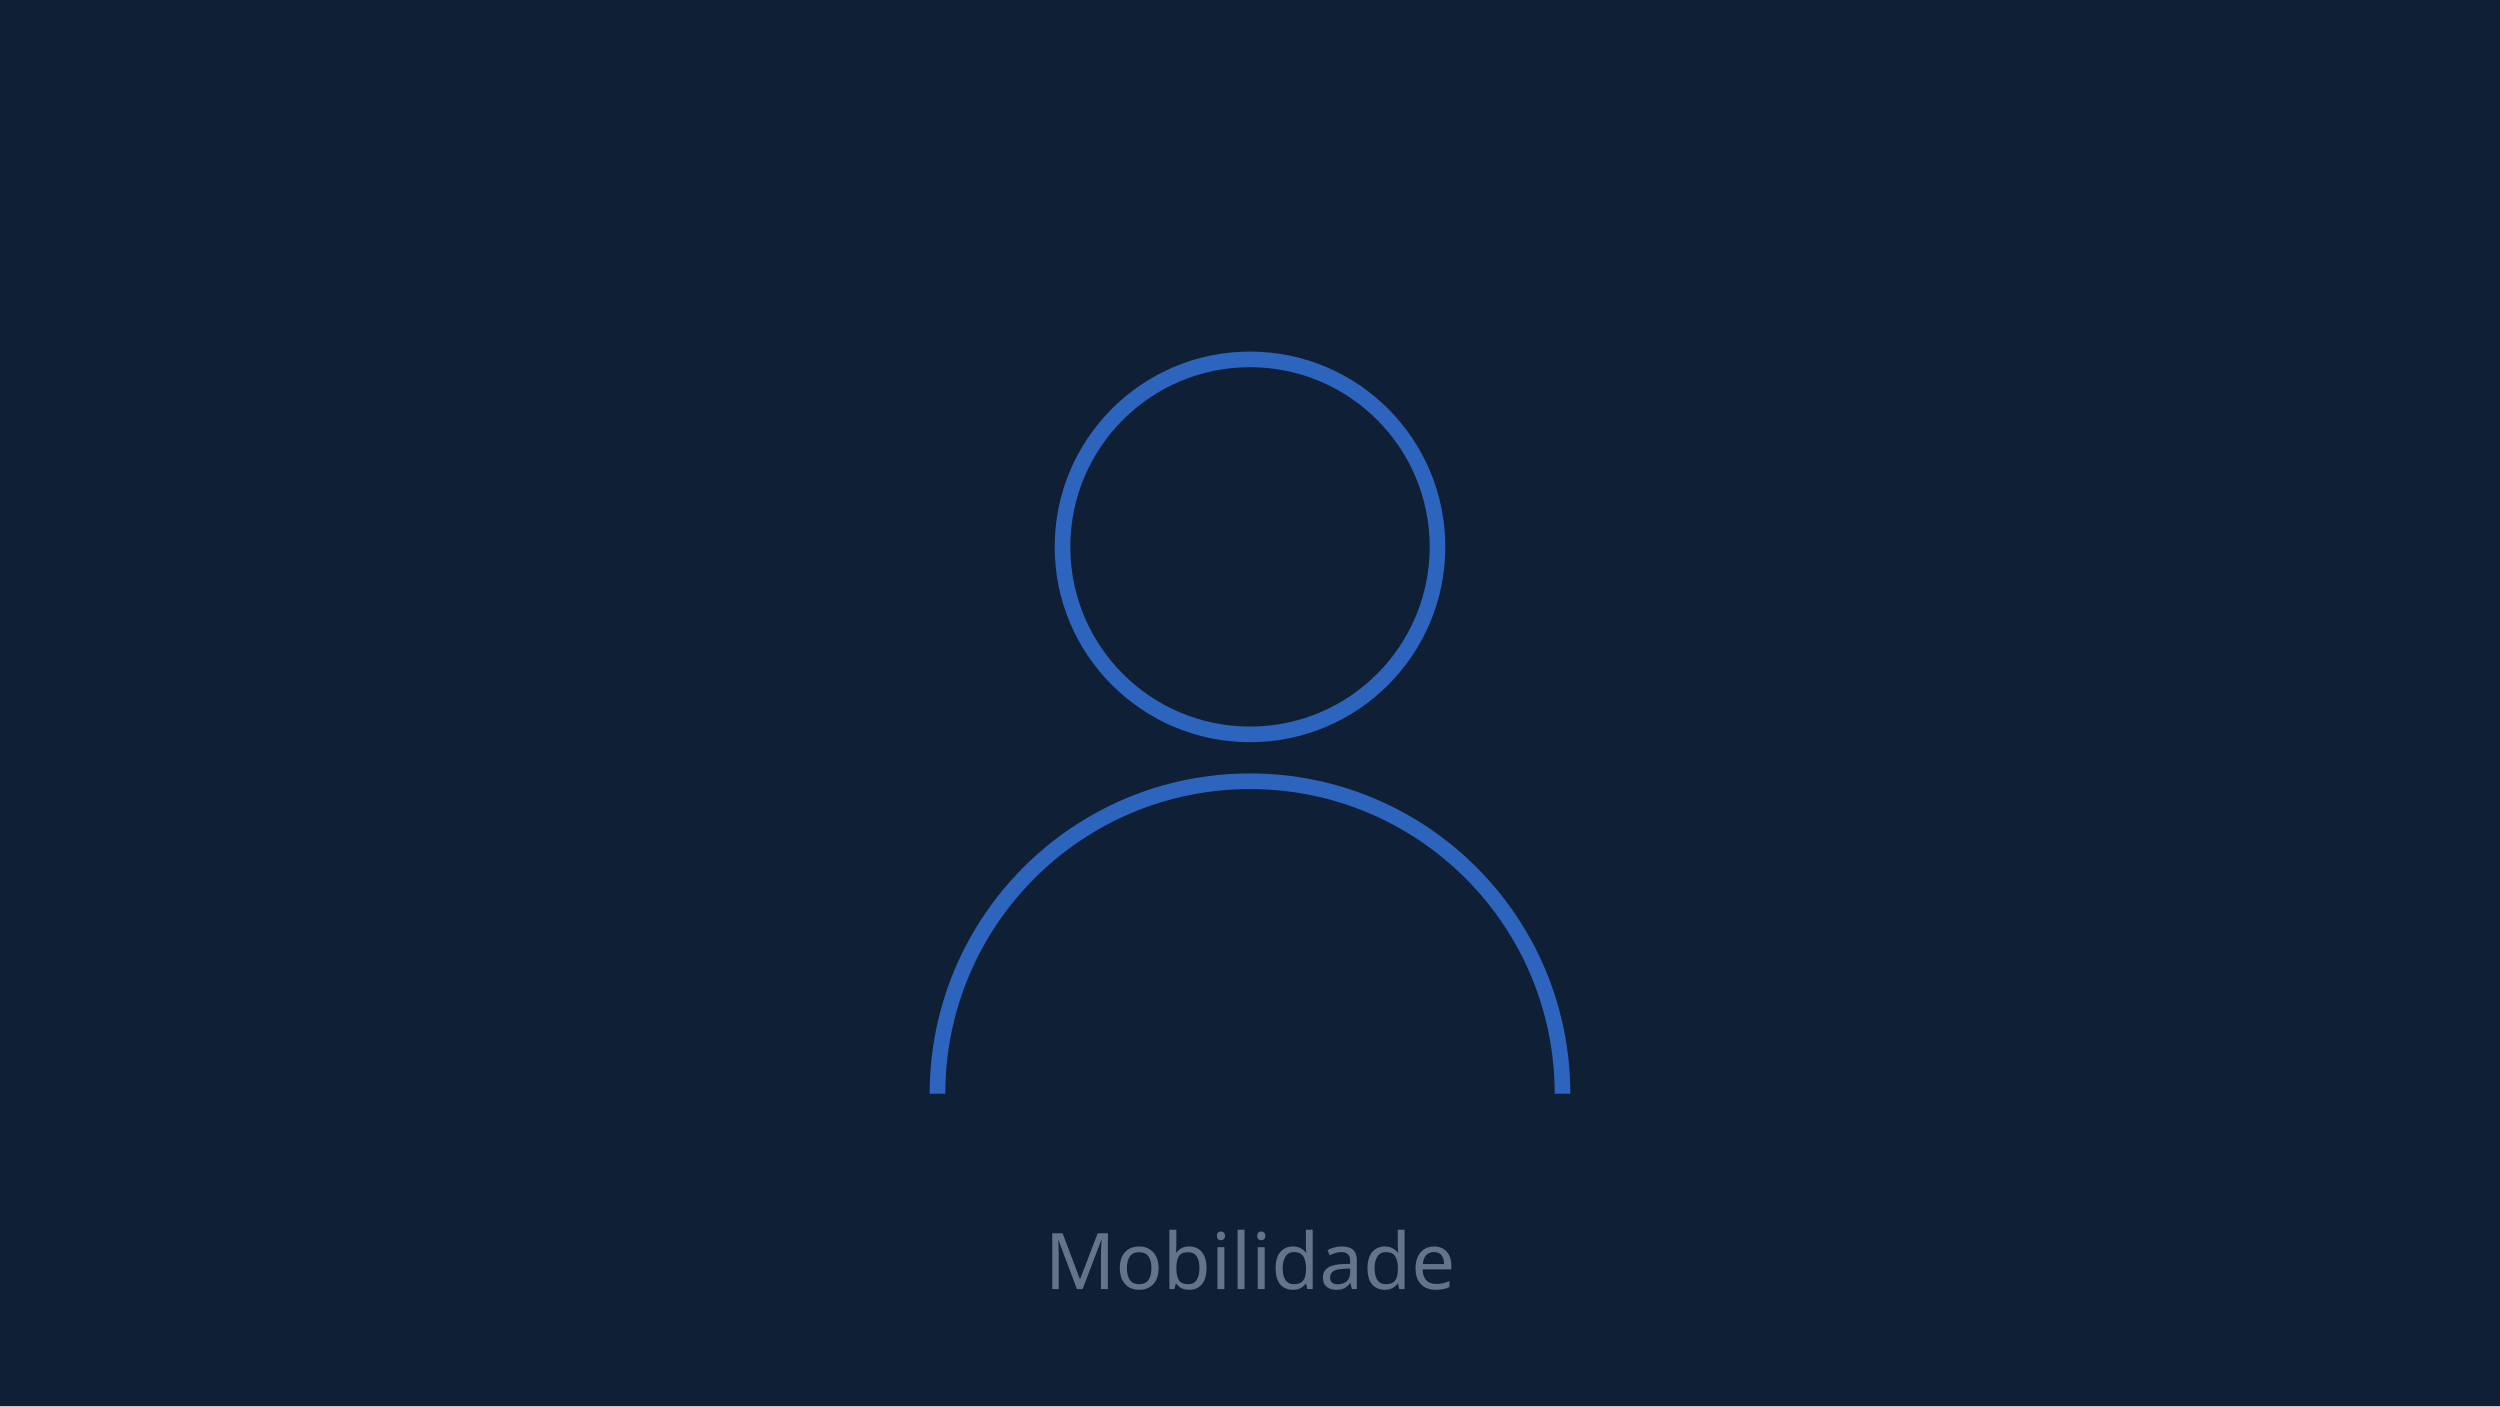
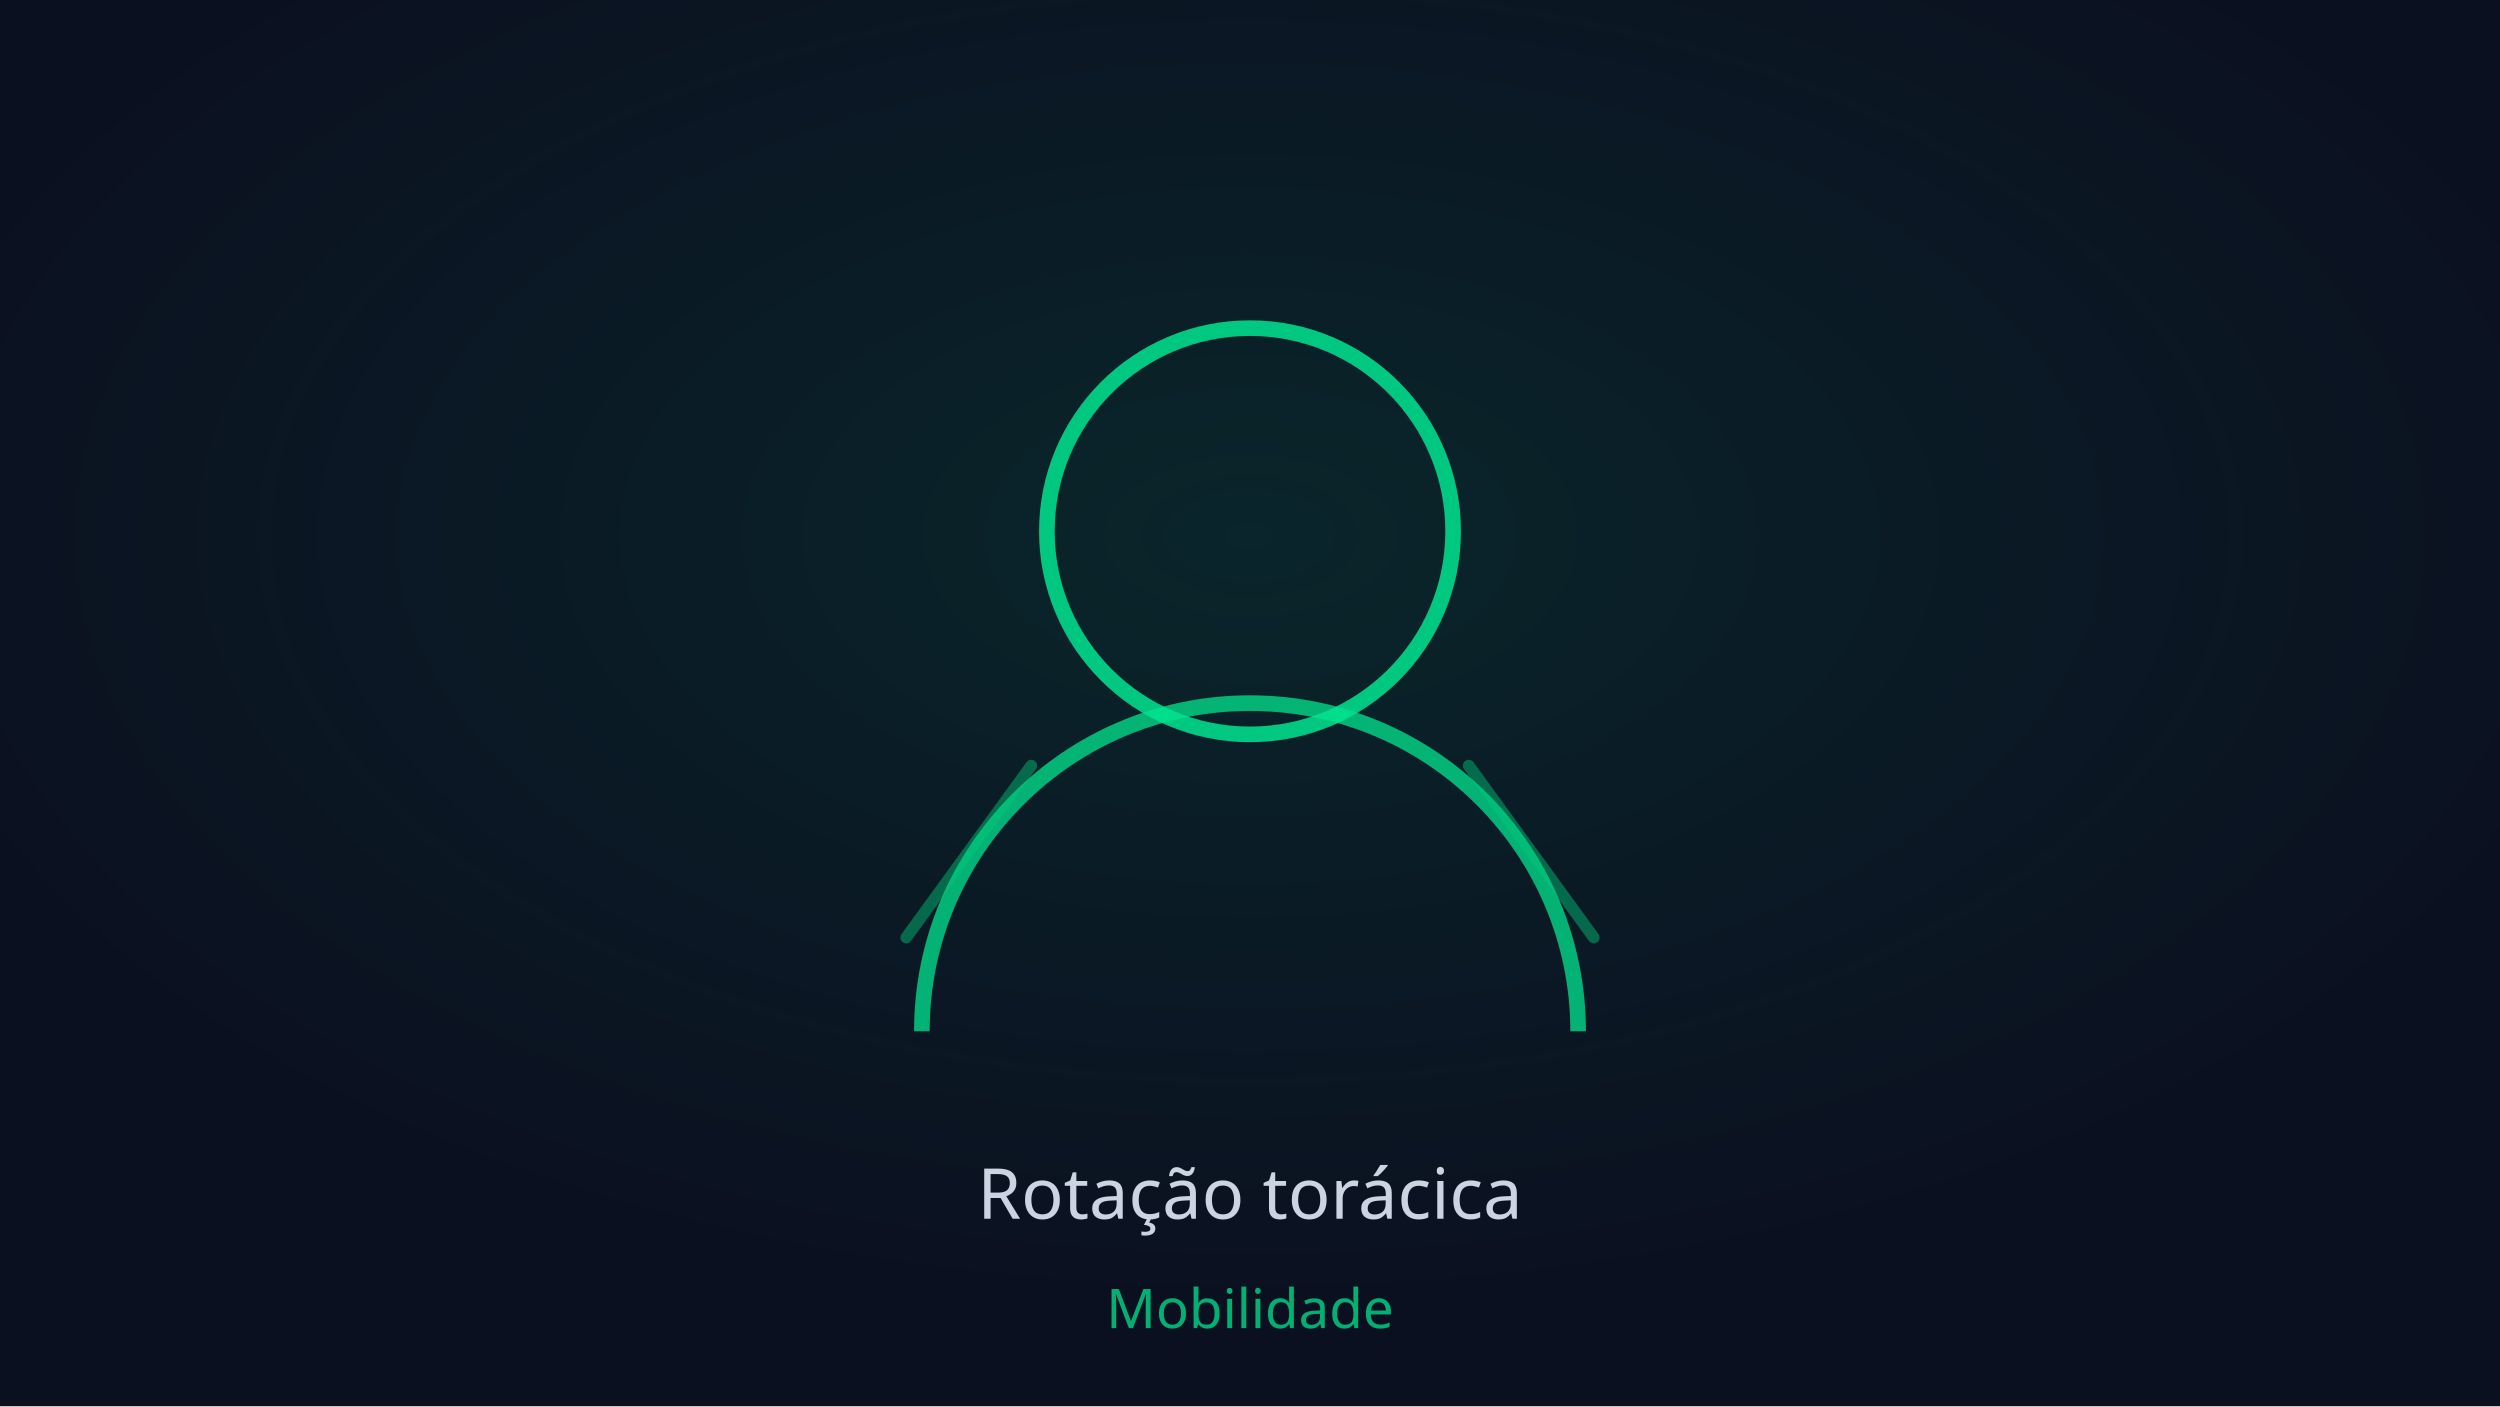
<svg xmlns="http://www.w3.org/2000/svg" viewBox="0 0 320 180" fill="none">
-   <rect width="320" height="180" fill="#0f1f35" />
-   <circle cx="160" cy="70" r="24" stroke="#3b82f6" stroke-width="2" opacity="0.7" />
-   <path d="M120 140c0-22.091 17.909-40 40-40s40 17.909 40 40" stroke="#3b82f6" stroke-width="2" opacity="0.7" />
-   <text x="160" y="165" text-anchor="middle" fill="#64748b" font-family="system-ui,sans-serif" font-size="10">Mobilidade</text>
+   <defs>
+     <linearGradient id="tbg" x1="0" y1="0" x2="320" y2="180">
+       <stop stop-color="#0b1020" />
+       <stop offset="1" stop-color="#152238" />
+     </linearGradient>
+     <radialGradient id="tglow" cx="50%" cy="38%" r="55%">
+       <stop stop-color="#00E58F" stop-opacity="0.1" />
+       <stop offset="1" stop-color="#00E58F" stop-opacity="0" />
+     </radialGradient>
+   </defs>
+   <rect width="320" height="180" fill="url(#tbg)" />
+   <rect width="320" height="180" fill="url(#tglow)" />
+   <circle cx="160" cy="68" r="26" stroke="#00E58F" stroke-width="2" opacity="0.85" />
+   <path d="M118 132c0-23.196 18.804-42 42-42s42 18.804 42 42" stroke="#00E58F" stroke-width="2" opacity="0.75" />
+   <path d="M132 98l-16 22M188 98l16 22" stroke="#00C97B" stroke-width="1.5" stroke-linecap="round" opacity="0.45" />
+   <text x="160" y="156" text-anchor="middle" fill="#cbd5e1" font-family="system-ui,sans-serif" font-size="9" font-weight="500">Rotação torácica</text>
+   <text x="160" y="170" text-anchor="middle" fill="#00E58F" font-family="system-ui,sans-serif" font-size="7" opacity="0.75">Mobilidade</text>
</svg>
